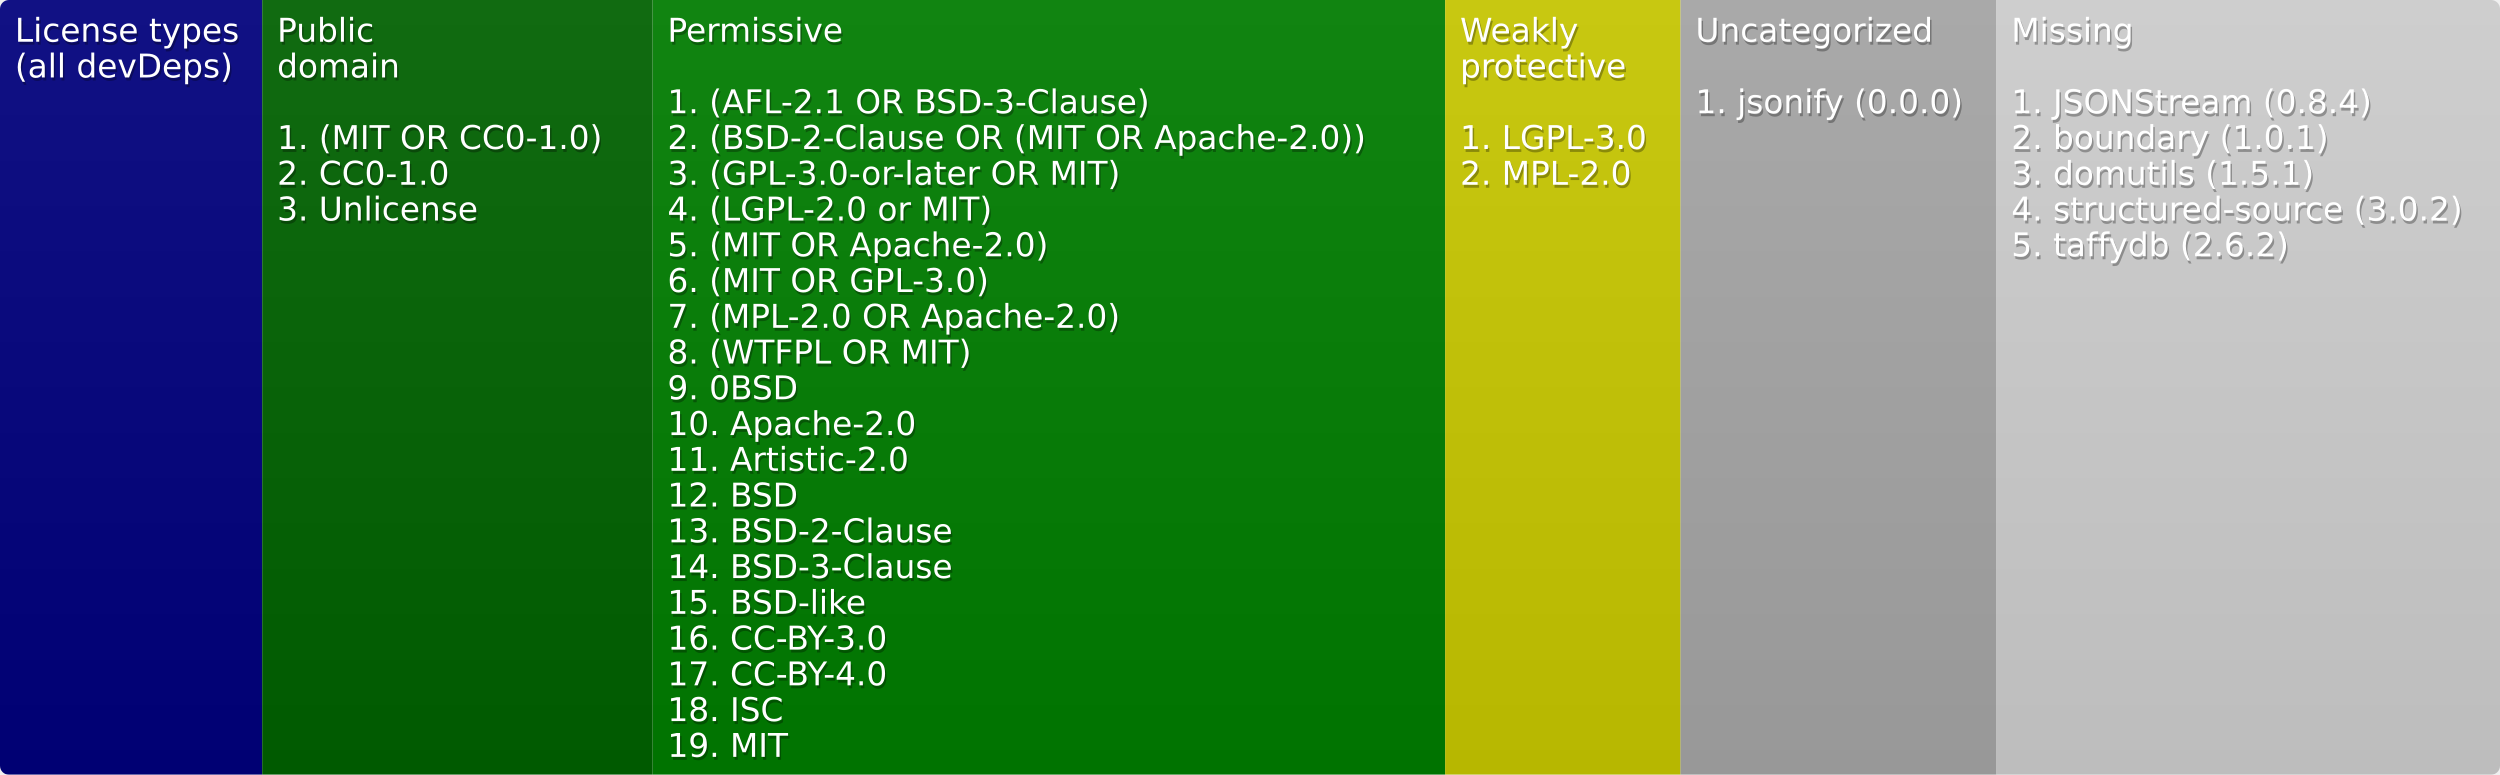
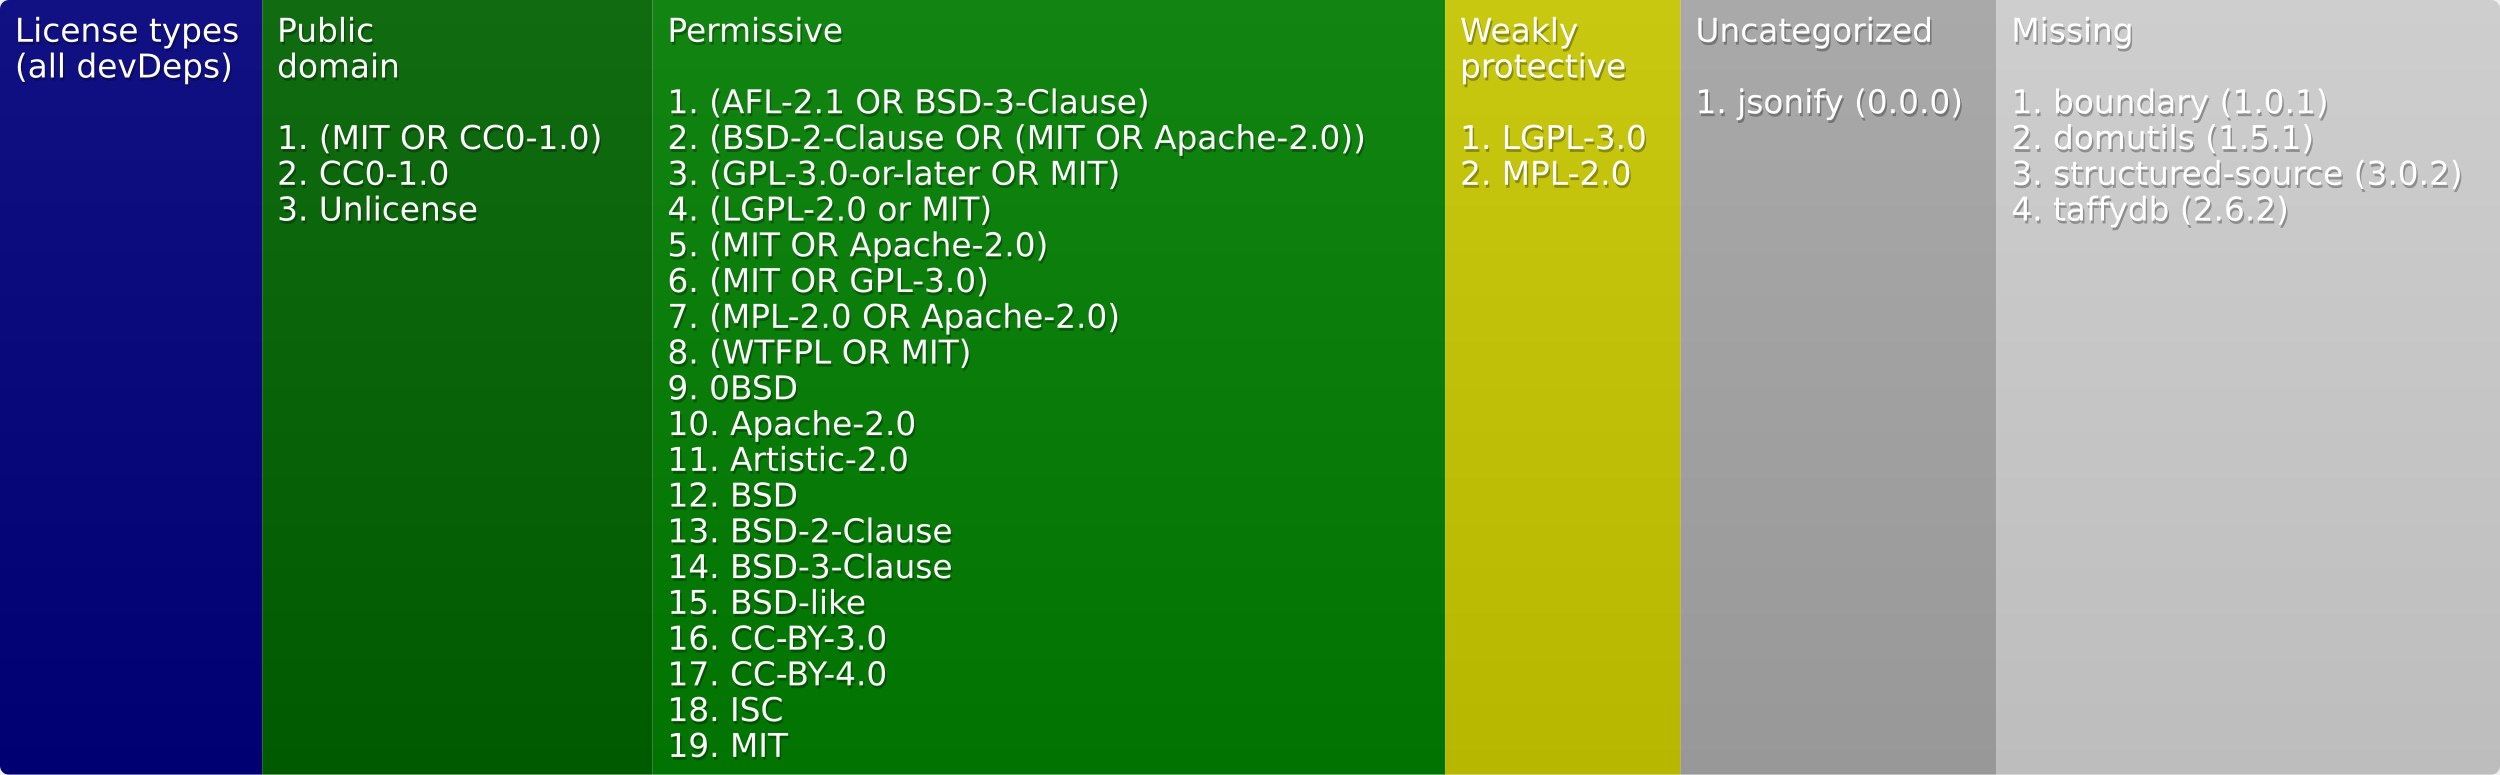
<svg xmlns="http://www.w3.org/2000/svg" width="839" height="260">
  <defs>
    <style>text{font-size:11px;font-family:Verdana,DejaVu Sans,Geneva,sans-serif}text.shadow{fill:#010101;fill-opacity:.3}text.high{fill:#fff}</style>
    <linearGradient id="smooth" x2="0" y2="100%">
      <stop offset="0" stop-color="#aaa" stop-opacity=".1" />
      <stop offset="1" stop-opacity=".1" />
    </linearGradient>
    <mask id="round">
      <rect width="100%" height="100%" rx="3" fill="#fff" />
    </mask>
  </defs>
  <g id="bg" mask="url(#round)">
    <path fill="navy" d="M0 0h88v260H0z" />
    <path fill="#006400" d="M88 0h131v260H88z" />
    <path fill="green" d="M219 0h266v260H219z" />
    <path fill="#cc0" d="M485 0h79v260h-79z" />
    <path fill="#a9a9a9" d="M564 0h106v260H564z" />
    <path fill="#d3d3d3" d="M670 0h169v260H670z" />
    <path fill="url(#smooth)" d="M0 0h839v260H0z" />
  </g>
  <g id="fg">
    <text class="shadow" x="5.5" y="15">License types</text>
    <text class="high" x="5" y="14">License types</text>
    <text class="shadow" x="5.5" y="27">(all devDeps)</text>
    <text class="high" x="5" y="26">(all devDeps)</text>
    <text class="shadow" x="93.5" y="15">Public</text>
    <text class="high" x="93" y="14">Public</text>
    <text class="shadow" x="93.5" y="27">domain</text>
    <text class="high" x="93" y="26">domain</text>
    <text class="shadow" x="93.5" y="51">1. (MIT OR CC0-1.0)</text>
    <text class="high" x="93" y="50">1. (MIT OR CC0-1.0)</text>
    <text class="shadow" x="93.5" y="63">2. CC0-1.0</text>
    <text class="high" x="93" y="62">2. CC0-1.0</text>
    <text class="shadow" x="93.5" y="75">3. Unlicense</text>
    <text class="high" x="93" y="74">3. Unlicense</text>
    <text class="shadow" x="224.5" y="15">Permissive</text>
    <text class="high" x="224" y="14">Permissive</text>
    <text class="shadow" x="224.5" y="39">1. (AFL-2.1 OR BSD-3-Clause)</text>
    <text class="high" x="224" y="38">1. (AFL-2.1 OR BSD-3-Clause)</text>
    <text class="shadow" x="224.5" y="51">2. (BSD-2-Clause OR (MIT OR Apache-2.0))</text>
    <text class="high" x="224" y="50">2. (BSD-2-Clause OR (MIT OR Apache-2.0))</text>
    <text class="shadow" x="224.5" y="63">3. (GPL-3.0-or-later OR MIT)</text>
    <text class="high" x="224" y="62">3. (GPL-3.0-or-later OR MIT)</text>
    <text class="shadow" x="224.5" y="75">4. (LGPL-2.0 or MIT)</text>
    <text class="high" x="224" y="74">4. (LGPL-2.0 or MIT)</text>
    <text class="shadow" x="224.5" y="87">5. (MIT OR Apache-2.0)</text>
    <text class="high" x="224" y="86">5. (MIT OR Apache-2.0)</text>
    <text class="shadow" x="224.5" y="99">6. (MIT OR GPL-3.0)</text>
    <text class="high" x="224" y="98">6. (MIT OR GPL-3.0)</text>
    <text class="shadow" x="224.5" y="111">7. (MPL-2.0 OR Apache-2.0)</text>
    <text class="high" x="224" y="110">7. (MPL-2.0 OR Apache-2.0)</text>
    <text class="shadow" x="224.5" y="123">8. (WTFPL OR MIT)</text>
    <text class="high" x="224" y="122">8. (WTFPL OR MIT)</text>
    <text class="shadow" x="224.5" y="135">9. 0BSD</text>
    <text class="high" x="224" y="134">9. 0BSD</text>
    <text class="shadow" x="224.5" y="147">10. Apache-2.0</text>
    <text class="high" x="224" y="146">10. Apache-2.0</text>
    <text class="shadow" x="224.5" y="159">11. Artistic-2.0</text>
    <text class="high" x="224" y="158">11. Artistic-2.0</text>
    <text class="shadow" x="224.5" y="171">12. BSD</text>
    <text class="high" x="224" y="170">12. BSD</text>
    <text class="shadow" x="224.5" y="183">13. BSD-2-Clause</text>
    <text class="high" x="224" y="182">13. BSD-2-Clause</text>
    <text class="shadow" x="224.5" y="195">14. BSD-3-Clause</text>
    <text class="high" x="224" y="194">14. BSD-3-Clause</text>
    <text class="shadow" x="224.5" y="207">15. BSD-like</text>
    <text class="high" x="224" y="206">15. BSD-like</text>
    <text class="shadow" x="224.5" y="219">16. CC-BY-3.0</text>
    <text class="high" x="224" y="218">16. CC-BY-3.0</text>
    <text class="shadow" x="224.5" y="231">17. CC-BY-4.0</text>
    <text class="high" x="224" y="230">17. CC-BY-4.0</text>
    <text class="shadow" x="224.5" y="243">18. ISC</text>
    <text class="high" x="224" y="242">18. ISC</text>
    <text class="shadow" x="224.5" y="255">19. MIT</text>
    <text class="high" x="224" y="254">19. MIT</text>
    <text class="shadow" x="490.5" y="15">Weakly</text>
    <text class="high" x="490" y="14">Weakly</text>
    <text class="shadow" x="490.5" y="27">protective</text>
    <text class="high" x="490" y="26">protective</text>
    <text class="shadow" x="490.5" y="51">1. LGPL-3.0</text>
    <text class="high" x="490" y="50">1. LGPL-3.0</text>
    <text class="shadow" x="490.5" y="63">2. MPL-2.0</text>
    <text class="high" x="490" y="62">2. MPL-2.0</text>
    <text class="shadow" x="569.5" y="15">Uncategorized</text>
    <text class="high" x="569" y="14">Uncategorized</text>
    <text class="shadow" x="569.5" y="39">1. jsonify (0.0.0)</text>
    <text class="high" x="569" y="38">1. jsonify (0.0.0)</text>
    <text class="shadow" x="675.5" y="15">Missing</text>
    <text class="high" x="675" y="14">Missing</text>
-     <text class="shadow" x="675.5" y="39">1. JSONStream (0.8.4)</text>
-     <text class="high" x="675" y="38">1. JSONStream (0.8.4)</text>
-     <text class="shadow" x="675.5" y="51">2. boundary (1.0.1)</text>
-     <text class="high" x="675" y="50">2. boundary (1.0.1)</text>
-     <text class="shadow" x="675.5" y="63">3. domutils (1.5.1)</text>
-     <text class="high" x="675" y="62">3. domutils (1.5.1)</text>
-     <text class="shadow" x="675.5" y="75">4. structured-source (3.0.2)</text>
-     <text class="high" x="675" y="74">4. structured-source (3.0.2)</text>
-     <text class="shadow" x="675.5" y="87">5. taffydb (2.6.2)</text>
-     <text class="high" x="675" y="86">5. taffydb (2.6.2)</text>
+     <text class="shadow" x="675.5" y="39">1. boundary (1.0.1)</text>
+     <text class="high" x="675" y="38">1. boundary (1.0.1)</text>
+     <text class="shadow" x="675.5" y="51">2. domutils (1.5.1)</text>
+     <text class="high" x="675" y="50">2. domutils (1.5.1)</text>
+     <text class="shadow" x="675.5" y="63">3. structured-source (3.0.2)</text>
+     <text class="high" x="675" y="62">3. structured-source (3.0.2)</text>
+     <text class="shadow" x="675.5" y="75">4. taffydb (2.6.2)</text>
+     <text class="high" x="675" y="74">4. taffydb (2.6.2)</text>
  </g>
</svg>
